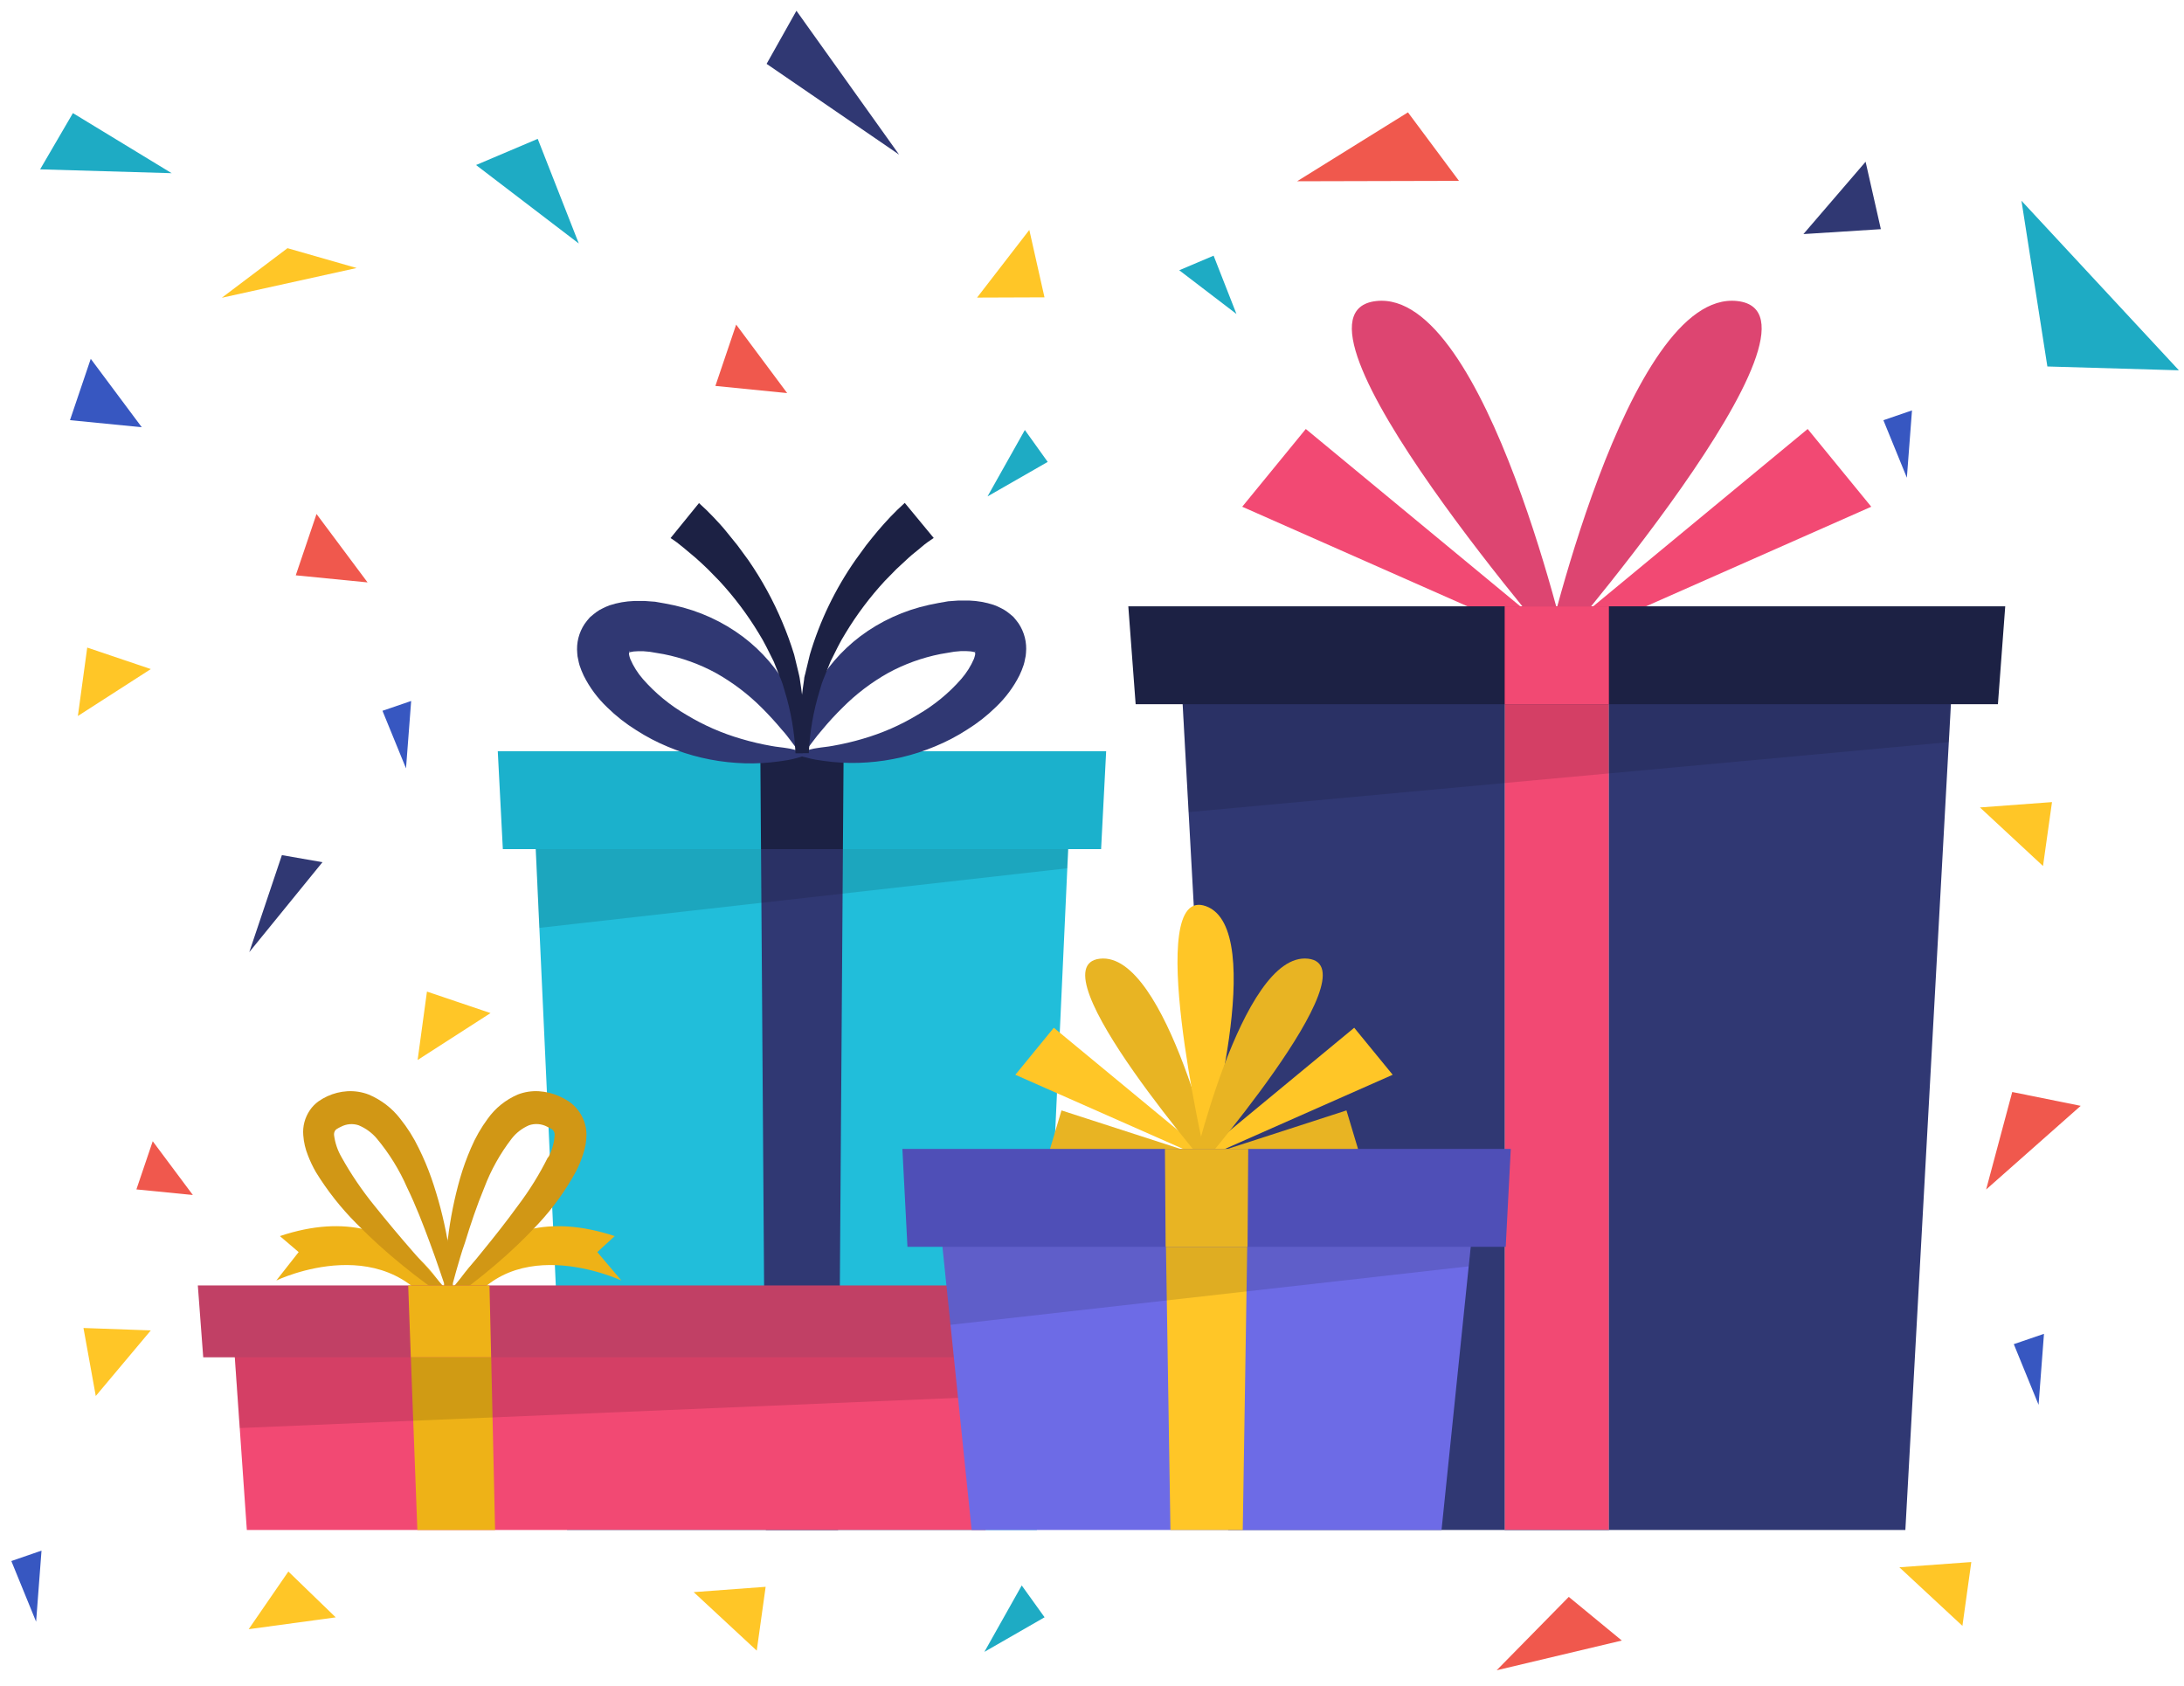
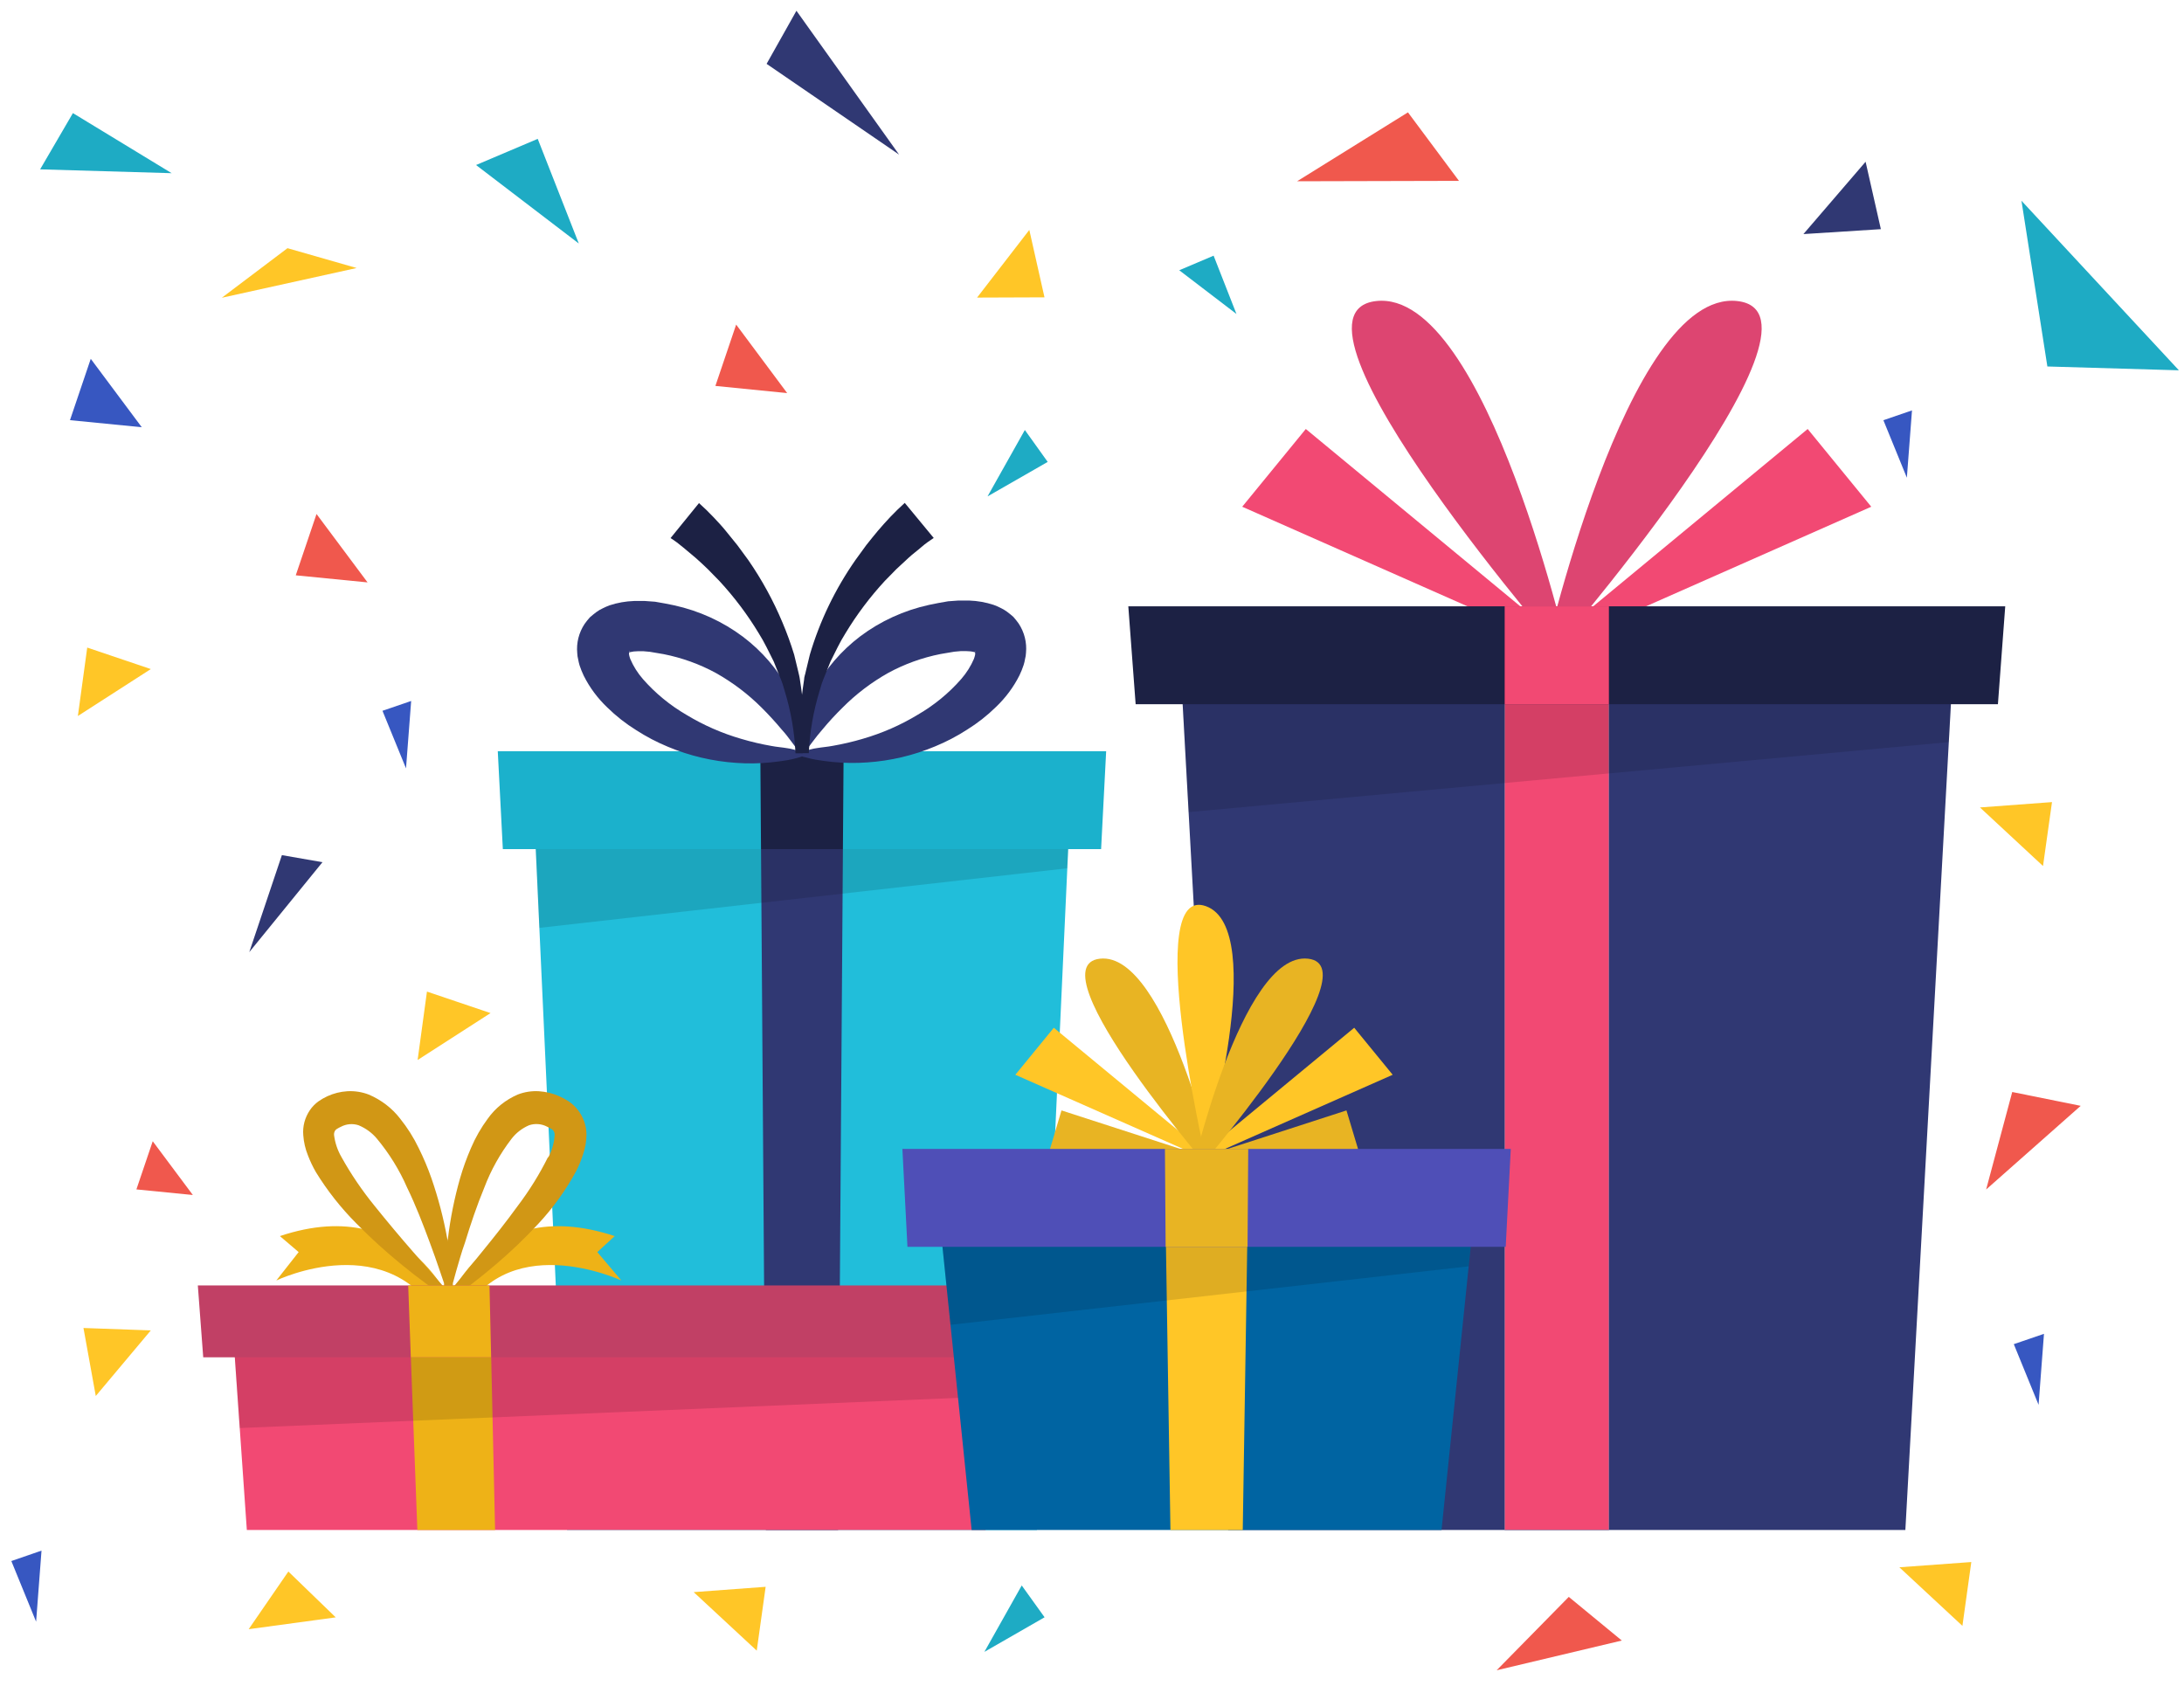
<svg xmlns="http://www.w3.org/2000/svg" width="114" height="88" viewBox="0 0 114 88" fill="none">
  <path d="M54.124 79.863H29.598L27.877 42.414H55.845L54.124 79.863Z" fill="#21BEDA" />
  <path d="M43.748 79.863H39.974L39.71 42.414H44.012L43.748 79.863Z" fill="#303873" />
  <g style="mix-blend-mode:multiply" opacity="0.2">
    <path d="M28.154 48.434L55.708 45.324L55.845 42.414H27.877L28.154 48.434Z" fill="#606060" />
  </g>
  <path d="M57.475 44.324H26.247L25.983 39.213H57.739L57.475 44.324Z" fill="#1BB1CC" />
  <path d="M39.723 44.324H43.998L44.035 39.213H39.687L39.723 44.324Z" fill="#1C2144" />
  <path d="M41.79 39.218C41.776 39.222 41.763 39.23 41.752 39.239C41.741 39.249 41.732 39.261 41.727 39.274C41.727 39.313 41.727 39.274 41.727 39.274L41.667 39.191L41.549 39.031L41.308 38.709C41.153 38.496 40.98 38.274 40.811 38.091C40.474 37.688 40.124 37.305 39.76 36.943C39.056 36.238 38.253 35.629 37.374 35.133C36.523 34.669 35.602 34.336 34.642 34.146L33.923 34.024L33.591 33.994C33.481 33.994 33.39 33.994 33.29 33.994C33.147 33.994 33.005 34.011 32.867 34.046C32.807 34.081 32.785 34.046 32.835 34.024C32.885 34.002 32.835 33.946 32.835 34.024C32.835 34.024 32.835 34.068 32.835 34.094C32.835 34.12 32.835 34.142 32.835 34.176C32.851 34.252 32.872 34.326 32.899 34.398C33.061 34.778 33.284 35.131 33.559 35.447C34.205 36.185 34.974 36.817 35.835 37.317C36.725 37.856 37.687 38.277 38.694 38.569C39.213 38.723 39.74 38.846 40.274 38.939C40.547 38.992 40.821 39.009 41.098 39.057C41.206 39.071 41.312 39.093 41.417 39.122C41.54 39.16 41.664 39.192 41.79 39.218ZM42.091 39.405C41.959 39.453 41.809 39.509 41.635 39.557C41.462 39.606 41.285 39.647 41.107 39.679C40.816 39.722 40.525 39.77 40.229 39.796C39.633 39.857 39.032 39.866 38.435 39.822C37.205 39.74 35.999 39.457 34.87 38.983C34.289 38.743 33.733 38.452 33.208 38.113C32.661 37.773 32.156 37.377 31.701 36.93C31.196 36.45 30.78 35.891 30.472 35.277C30.387 35.1 30.314 34.919 30.253 34.733C30.223 34.632 30.199 34.529 30.18 34.425C30.151 34.316 30.135 34.206 30.131 34.094C30.08 33.56 30.214 33.025 30.513 32.572C30.599 32.451 30.692 32.335 30.791 32.224C30.895 32.132 31.009 32.041 31.123 31.954C31.23 31.874 31.346 31.805 31.469 31.75C31.583 31.692 31.7 31.642 31.82 31.597C32.23 31.462 32.66 31.386 33.094 31.371C33.281 31.371 33.486 31.371 33.663 31.371L34.196 31.41C34.538 31.462 34.861 31.532 35.189 31.597C36.5 31.885 37.728 32.446 38.785 33.241C39.782 33.995 40.597 34.944 41.176 36.025C41.315 36.279 41.44 36.541 41.549 36.808C41.663 37.07 41.76 37.339 41.84 37.613C41.918 37.882 41.981 38.152 42.032 38.426C42.059 38.561 42.077 38.7 42.091 38.861V39.065V39.17C42.088 39.2 42.088 39.231 42.091 39.261C42.1 39.304 42.1 39.349 42.091 39.392V39.405Z" fill="#303873" />
  <path d="M41.626 39.39C41.603 39.343 41.592 39.29 41.594 39.238C41.597 39.207 41.597 39.177 41.594 39.146V39.042V38.837C41.594 38.698 41.626 38.559 41.654 38.403C41.704 38.129 41.767 37.859 41.845 37.589C41.925 37.316 42.022 37.047 42.136 36.785C42.246 36.517 42.37 36.256 42.51 36.002C43.09 34.922 43.905 33.973 44.9 33.218C45.957 32.423 47.185 31.861 48.497 31.574C48.824 31.509 49.148 31.439 49.489 31.387L50.022 31.348C50.204 31.348 50.404 31.348 50.591 31.348C51.025 31.363 51.455 31.439 51.866 31.574C51.986 31.618 52.102 31.669 52.216 31.726C52.339 31.782 52.455 31.851 52.562 31.93C52.681 32.017 52.79 32.109 52.895 32.2C52.994 32.311 53.086 32.428 53.172 32.548C53.471 33.002 53.605 33.537 53.555 34.071C53.551 34.182 53.534 34.293 53.505 34.401C53.488 34.505 53.464 34.609 53.432 34.71C53.372 34.895 53.299 35.077 53.213 35.254C52.905 35.867 52.489 36.426 51.984 36.906C51.529 37.353 51.024 37.75 50.477 38.089C49.953 38.428 49.396 38.719 48.815 38.959C47.686 39.433 46.48 39.717 45.25 39.799C44.653 39.842 44.052 39.834 43.457 39.773C43.161 39.747 42.869 39.699 42.578 39.655C42.4 39.623 42.223 39.583 42.05 39.533C41.909 39.507 41.758 39.451 41.626 39.39ZM41.927 39.203C42.059 39.18 42.19 39.151 42.318 39.116C42.423 39.087 42.529 39.065 42.637 39.051C42.915 39.003 43.193 38.985 43.461 38.933C43.995 38.84 44.523 38.717 45.041 38.563C46.049 38.271 47.011 37.85 47.9 37.311C48.762 36.812 49.532 36.18 50.177 35.441C50.451 35.125 50.674 34.772 50.837 34.392C50.863 34.32 50.884 34.246 50.901 34.17C50.901 34.136 50.901 34.114 50.901 34.088C50.901 34.062 50.901 34.027 50.901 34.018C50.901 33.927 50.869 33.97 50.901 34.018C50.932 34.066 50.928 34.075 50.869 34.04C50.73 34.005 50.588 33.988 50.445 33.988C50.345 33.988 50.254 33.988 50.145 33.988L49.812 34.018L49.093 34.14C48.134 34.33 47.212 34.663 46.361 35.127C45.483 35.621 44.682 36.23 43.98 36.937C43.608 37.302 43.255 37.685 42.924 38.085C42.755 38.285 42.582 38.489 42.428 38.703L42.186 39.025L42.068 39.185L42.013 39.268C42.013 39.268 42.013 39.307 42.013 39.268C42.003 39.25 41.988 39.236 41.969 39.227C41.951 39.217 41.929 39.214 41.909 39.216L41.927 39.203Z" fill="#303873" />
  <path d="M36.486 26.26C36.782 26.525 37.001 26.743 37.233 26.986C37.465 27.23 37.688 27.469 37.888 27.717C38.089 27.965 38.294 28.217 38.494 28.465L39.059 29.235C39.766 30.258 40.362 31.346 40.839 32.484C41.073 33.036 41.278 33.599 41.453 34.172L41.663 35.041C41.695 35.185 41.736 35.324 41.754 35.476L41.818 35.911C41.986 37.041 42.008 38.186 41.886 39.321H41.522C41.474 38.227 41.287 37.142 40.966 36.09L40.848 35.694C40.807 35.563 40.748 35.433 40.697 35.307L40.388 34.533C40.133 34.032 39.905 33.528 39.6 33.049C39.014 32.079 38.328 31.167 37.551 30.327L36.946 29.709C36.737 29.513 36.532 29.309 36.313 29.122C36.095 28.935 35.858 28.743 35.653 28.569C35.448 28.395 35.198 28.208 35.002 28.087L36.486 26.26Z" fill="#1C2144" />
  <path d="M48.738 28.081C48.551 28.203 48.283 28.39 48.087 28.564C47.891 28.738 47.632 28.925 47.427 29.116C47.222 29.308 47.003 29.508 46.794 29.703L46.188 30.321C45.412 31.161 44.726 32.074 44.139 33.044C43.834 33.522 43.607 34.027 43.352 34.527L43.042 35.301C42.992 35.428 42.933 35.558 42.892 35.688L42.774 36.084C42.453 37.136 42.266 38.221 42.218 39.316H41.854C41.727 38.183 41.745 37.039 41.909 35.91L41.972 35.475C41.972 35.332 42.036 35.193 42.063 35.04L42.273 34.17C42.792 32.413 43.597 30.744 44.658 29.225L45.218 28.455C45.419 28.207 45.615 27.951 45.824 27.707C46.033 27.463 46.252 27.216 46.48 26.976C46.707 26.737 46.935 26.515 47.226 26.25L48.738 28.081Z" fill="#1C2144" />
  <path d="M82.529 34.271L68.16 22.393L64.841 26.451L82.529 34.271Z" fill="#F24973" />
  <path d="M81.996 34.679C81.996 34.679 77.626 15.059 71.83 15.715C66.034 16.372 81.996 34.679 81.996 34.679Z" fill="#DD4571" />
  <path d="M79.989 34.271L94.357 22.393L97.676 26.451L79.989 34.271Z" fill="#F24973" />
  <path d="M80.521 34.679C80.521 34.679 84.892 15.059 90.688 15.715C96.483 16.372 80.521 34.679 80.521 34.679Z" fill="#DD4571" />
  <path d="M99.456 79.863H64.108L61.627 34.85H101.938L99.456 79.863Z" fill="#303873" />
  <path d="M83.981 34.85H78.541V79.863H83.981V34.85Z" fill="#21BEDA" />
  <path d="M83.981 34.85H78.541V79.863H83.981V34.85Z" fill="#F24973" />
  <g style="mix-blend-mode:multiply" opacity="0.2">
    <path d="M61.627 34.85L62.046 42.392L101.724 38.738L101.938 34.85H61.627Z" fill="#606060" />
  </g>
  <path d="M104.287 36.759H59.278L58.895 31.648H104.669L104.287 36.759Z" fill="#1C2144" />
  <path d="M83.981 31.648H78.541V36.759H83.981V31.648Z" fill="#F24973" />
  <path d="M51.442 79.863H12.884L12.169 69.594H52.162L51.442 79.863Z" fill="#F24973" />
  <path d="M21.398 69.594L21.785 79.863H25.842L25.61 69.594H21.398Z" fill="#EEB217" />
  <path d="M23.843 68.637C23.843 68.637 21.653 62.165 14.61 64.523L15.589 65.358L14.423 66.841C14.423 66.841 20.428 63.944 23.105 69.124L23.843 68.637Z" fill="#EEB217" />
  <path d="M23.105 68.637C23.105 68.637 24.927 62.165 32.088 64.523L31.178 65.358L32.434 66.841C32.434 66.841 26.251 63.944 23.893 69.124L23.105 68.637Z" fill="#EEB217" />
  <path d="M30.171 57.949C30.034 57.769 29.867 57.611 29.675 57.484C29.521 57.385 29.36 57.298 29.193 57.223C28.86 57.074 28.502 56.986 28.136 56.962C27.756 56.938 27.374 56.998 27.021 57.136C26.392 57.409 25.853 57.843 25.464 58.389C25.11 58.866 24.815 59.382 24.585 59.924C24.362 60.437 24.172 60.963 24.016 61.499C23.72 62.537 23.507 63.596 23.379 64.665C23.379 64.722 23.379 64.778 23.379 64.839C23.379 64.778 23.379 64.722 23.347 64.665C23.153 63.591 22.876 62.533 22.518 61.499C22.33 60.962 22.108 60.436 21.853 59.924C21.591 59.379 21.266 58.864 20.884 58.389C20.462 57.843 19.898 57.411 19.249 57.136C18.893 56.999 18.508 56.939 18.125 56.962C17.764 56.985 17.412 57.073 17.087 57.223C16.927 57.297 16.775 57.385 16.631 57.484C16.452 57.613 16.298 57.77 16.176 57.949C15.913 58.336 15.791 58.795 15.83 59.254C15.855 59.618 15.938 59.976 16.076 60.316C16.19 60.615 16.329 60.906 16.49 61.185C17.086 62.155 17.796 63.055 18.607 63.869C19.362 64.637 20.161 65.363 21.002 66.044C21.412 66.379 21.831 66.705 22.259 67.018L22.905 67.479L23.233 67.701V67.801C23.233 67.801 23.233 67.801 23.233 67.84C23.242 67.871 23.261 67.898 23.288 67.918C23.323 67.931 23.362 67.931 23.397 67.918C23.413 67.914 23.427 67.905 23.438 67.892H23.47H23.497C23.507 67.905 23.522 67.914 23.538 67.918C23.573 67.931 23.612 67.931 23.647 67.918C23.674 67.899 23.692 67.871 23.697 67.84C23.697 67.797 23.697 67.801 23.697 67.801V67.701L24.011 67.479L24.631 67.018C25.04 66.705 25.436 66.379 25.833 66.044C26.637 65.364 27.398 64.638 28.109 63.869C28.879 63.04 29.538 62.122 30.071 61.138C30.214 60.857 30.335 60.566 30.431 60.268C30.55 59.925 30.612 59.567 30.613 59.206C30.606 58.754 30.452 58.314 30.171 57.949ZM23.137 67.144L22.618 66.553L21.58 65.365C20.888 64.574 20.214 63.769 19.554 62.947C18.904 62.149 18.326 61.3 17.829 60.407C17.621 60.049 17.488 59.656 17.437 59.25C17.428 59.166 17.449 59.082 17.496 59.011C17.52 58.977 17.551 58.949 17.587 58.928C17.658 58.885 17.731 58.845 17.806 58.811C17.944 58.739 18.096 58.695 18.253 58.682C18.41 58.669 18.568 58.688 18.716 58.737C19.09 58.892 19.419 59.132 19.673 59.437C20.319 60.213 20.849 61.071 21.248 61.986C21.703 62.921 22.076 63.895 22.441 64.878C22.627 65.365 22.791 65.857 22.964 66.353L23.178 66.983V67.227L23.137 67.144ZM28.601 60.407C28.158 61.298 27.631 62.148 27.025 62.947C26.429 63.769 25.792 64.574 25.145 65.365L24.18 66.553L23.697 67.144L23.638 67.214V67.018V66.983L23.811 66.353C23.957 65.857 24.089 65.365 24.266 64.878C24.567 63.895 24.895 62.921 25.282 61.986C25.627 61.075 26.107 60.217 26.707 59.437C26.943 59.133 27.256 58.892 27.617 58.737C27.77 58.685 27.933 58.665 28.095 58.678C28.256 58.69 28.413 58.736 28.555 58.811C28.633 58.846 28.709 58.885 28.783 58.928C28.82 58.949 28.853 58.977 28.878 59.011C28.932 59.079 28.958 59.164 28.951 59.25C28.927 59.653 28.815 60.047 28.623 60.407H28.601Z" fill="#D19715" />
  <g style="mix-blend-mode:multiply" opacity="0.2">
    <path d="M12.511 74.543L51.929 72.886L52.162 69.594H12.169L12.511 74.543Z" fill="#606060" />
  </g>
  <path d="M53.719 70.851H10.608L10.326 67.098H54.005L53.719 70.851Z" fill="#C14065" />
  <path d="M21.307 67.098L21.444 70.851H25.637L25.55 67.098H21.307Z" fill="#EEB217" />
  <path d="M63.703 60.834L55.007 53.648L52.999 56.102L63.703 60.834Z" fill="#FFC627" />
  <path d="M62.797 60.355L55.408 57.963L54.802 59.994L62.797 60.355Z" fill="#E8B423" />
  <path d="M63.562 61.521C63.562 61.521 60.917 49.647 57.411 50.043C53.905 50.439 63.562 61.521 63.562 61.521Z" fill="#E8B423" />
  <path d="M62.879 60.198C62.879 60.198 66.248 48.494 62.947 47.302C59.646 46.11 62.879 60.198 62.879 60.198Z" fill="#FFC627" />
  <path d="M61.991 60.834L70.687 53.648L72.695 56.102L61.991 60.834Z" fill="#FFC627" />
  <path d="M62.897 60.355L70.282 57.963L70.892 59.994L62.897 60.355Z" fill="#E8B423" />
  <path d="M62.128 61.521C62.128 61.521 64.773 49.647 68.279 50.043C71.784 50.439 62.128 61.521 62.128 61.521Z" fill="#E8B423" />
-   <path d="M75.245 79.863H50.718L48.997 63.17H76.965L75.245 79.863Z" fill="#6D6BE6" />
+   <path d="M75.245 79.863H50.718L48.997 63.17H76.965L75.245 79.863Z" fill="#0064A2" />
  <path d="M64.869 79.863H61.094L60.83 63.17H65.133L64.869 79.863Z" fill="#FFC627" />
  <g style="mix-blend-mode:multiply" opacity="0.2">
    <path d="M76.965 63.17H48.997L49.612 69.155L76.66 66.102L76.965 63.17Z" fill="#606060" />
  </g>
  <path d="M78.595 65.083H47.367L47.103 59.973H78.859L78.595 65.083Z" fill="#4F4FB7" />
  <path d="M60.844 65.083H65.119L65.155 59.973H60.807L60.844 65.083Z" fill="#E8B423" />
  <path d="M28.068 7.248L30.212 12.711L24.849 8.614L28.068 7.248Z" fill="#1EABC4" />
  <path d="M63.348 13.346L64.541 16.39L61.554 14.107L63.348 13.346Z" fill="#1EABC4" />
  <path d="M3.806 5.904L8.96 9.04L2.094 8.84L3.806 5.904Z" fill="#1EABC4" />
  <path d="M105.516 10.479L113.734 19.33L106.868 19.13L105.516 10.479Z" fill="#1EABC4" />
  <path d="M54.688 24.111L51.547 25.912L53.495 22.445L54.688 24.111Z" fill="#1EABC4" />
  <path d="M54.525 84.421L51.383 86.226L53.332 82.76L54.525 84.421Z" fill="#1EABC4" />
  <path d="M16.522 26.83L19.186 30.401L15.438 30.031L16.522 26.83Z" fill="#F0584D" />
  <path d="M4.737 18.73L7.4 22.301L3.653 21.932L4.737 18.73Z" fill="#3757C1" />
  <path d="M7.972 59.572L10.066 62.378L7.12 62.086L7.972 59.572Z" fill="#F0584D" />
  <path d="M38.426 16.943L41.089 20.519L37.342 20.145L38.426 16.943Z" fill="#F0584D" />
  <path d="M73.492 5.865L76.155 9.441L67.705 9.462L73.492 5.865Z" fill="#F0584D" />
  <path d="M105.034 57.002L108.608 57.724L103.672 62.091L105.034 57.002Z" fill="#F0584D" />
  <path d="M81.887 83.356L84.655 85.635L78.122 87.187L81.887 83.356Z" fill="#F0584D" />
  <path d="M51.001 15.534L53.728 12.002L54.52 15.521L51.001 15.534Z" fill="#FFC627" />
  <path d="M11.578 15.543L18.616 13.99L15.006 12.955L11.578 15.543Z" fill="#FFC627" />
  <path d="M106.641 45.205L103.349 42.148L107.11 41.869L106.641 45.205Z" fill="#FFC627" />
  <path d="M102.434 84.869L99.142 81.811L102.898 81.537L102.434 84.869Z" fill="#FFC627" />
  <path d="M17.524 84.425L12.98 85.043L15.052 82.033L17.524 84.425Z" fill="#FFC627" />
  <path d="M39.5 86.162L36.209 83.108L39.965 82.83L39.5 86.162Z" fill="#FFC627" />
  <path d="M7.872 69.446L4.999 72.87L4.357 69.32L7.872 69.446Z" fill="#FFC627" />
  <path d="M25.605 52.882L21.799 55.331L22.286 51.76L25.605 52.882Z" fill="#FFC627" />
  <path d="M7.872 34.925L4.065 37.374L4.553 33.803L7.872 34.925Z" fill="#FFC627" />
  <path d="M94.134 12.219L97.38 8.443L98.177 11.962L94.134 12.219Z" fill="#303873" />
  <path d="M13.012 49.7L14.714 44.637L16.832 45.006L13.012 49.7Z" fill="#303873" />
  <path d="M46.93 8.07L40.015 3.333L41.572 0.562L46.93 8.07Z" fill="#303873" />
  <path d="M99.534 24.936L98.309 21.935L99.802 21.422L99.534 24.936Z" fill="#3757C1" />
  <path d="M106.409 73.331L105.116 70.164L106.691 69.625L106.409 73.331Z" fill="#3757C1" />
  <path d="M1.885 84.651L0.592 81.485L2.167 80.941L1.885 84.651Z" fill="#3757C1" />
  <path d="M21.193 40.109L19.964 37.103L21.462 36.59L21.193 40.109Z" fill="#3757C1" />
</svg>
